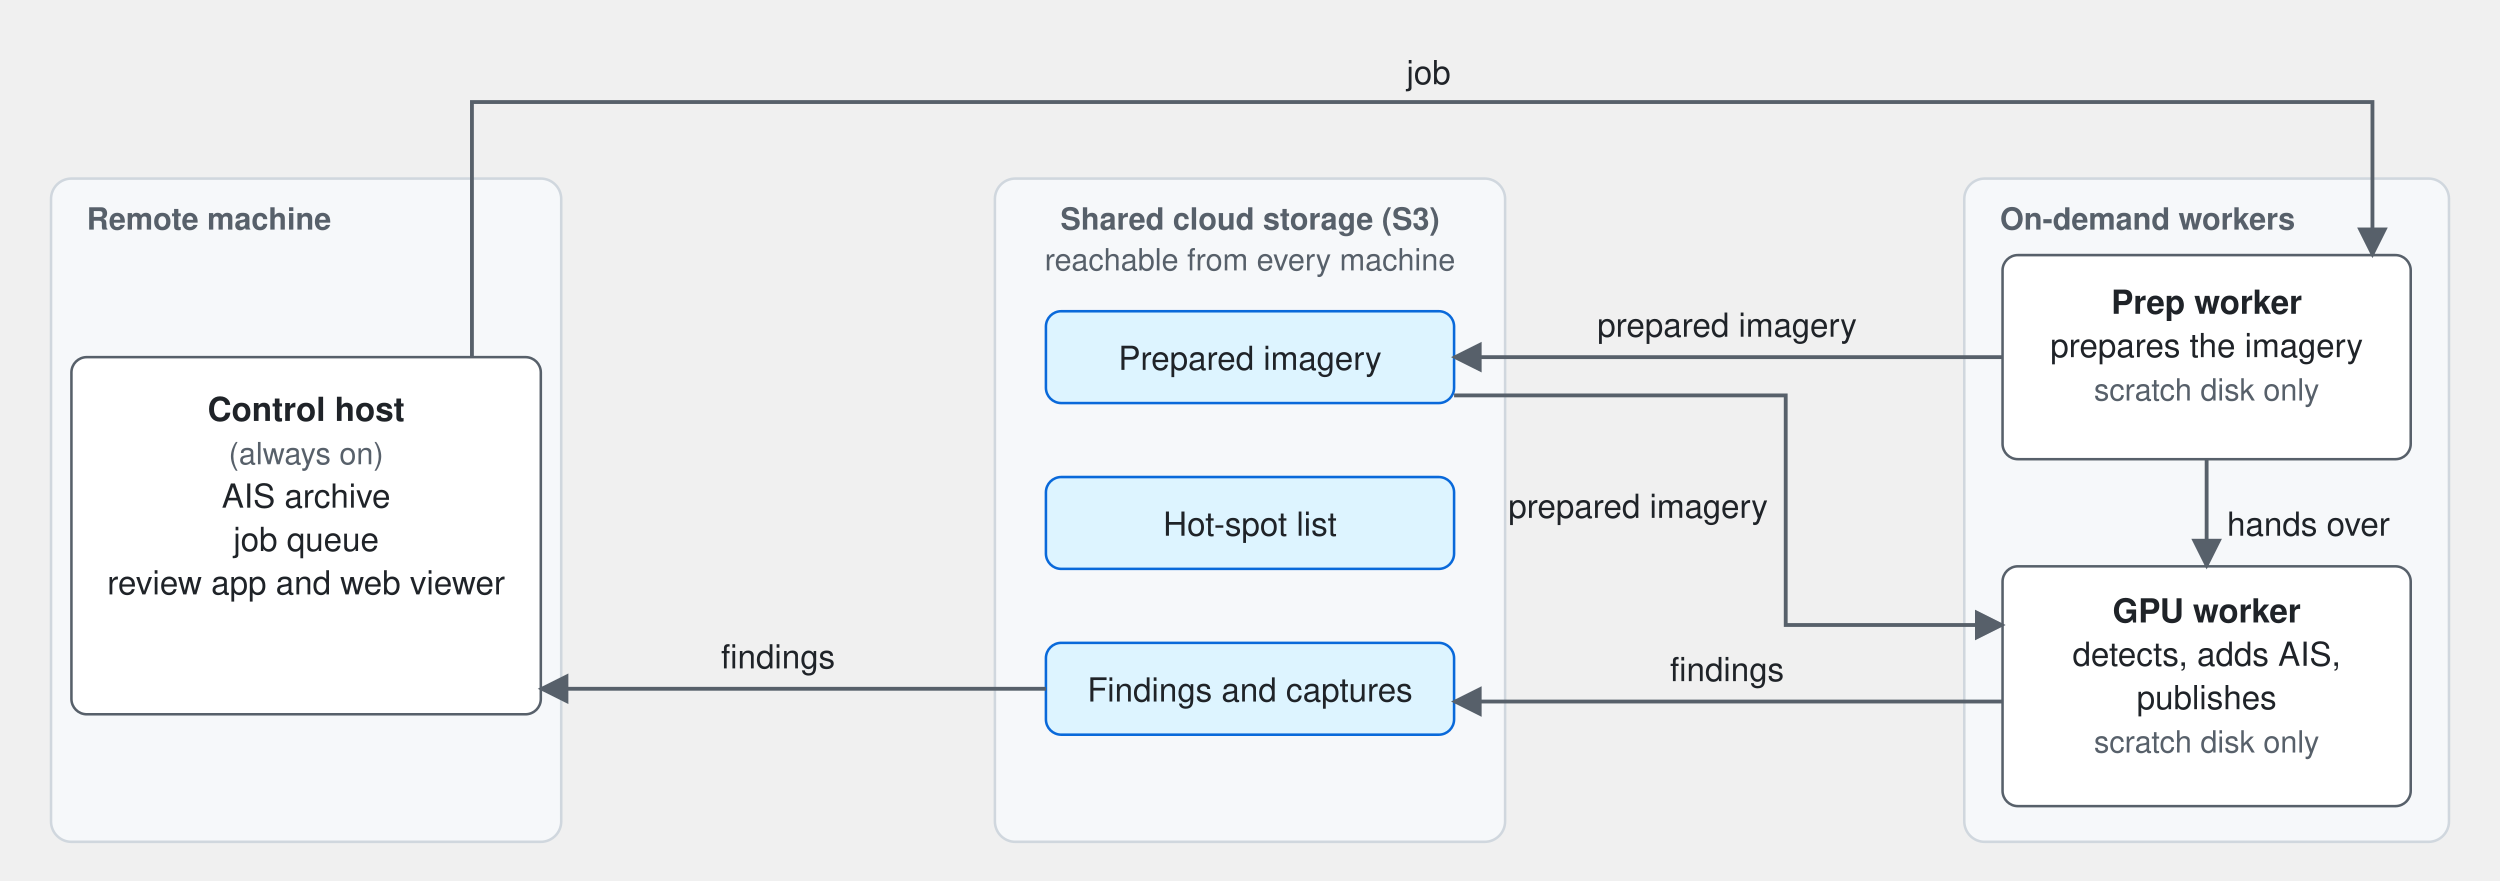
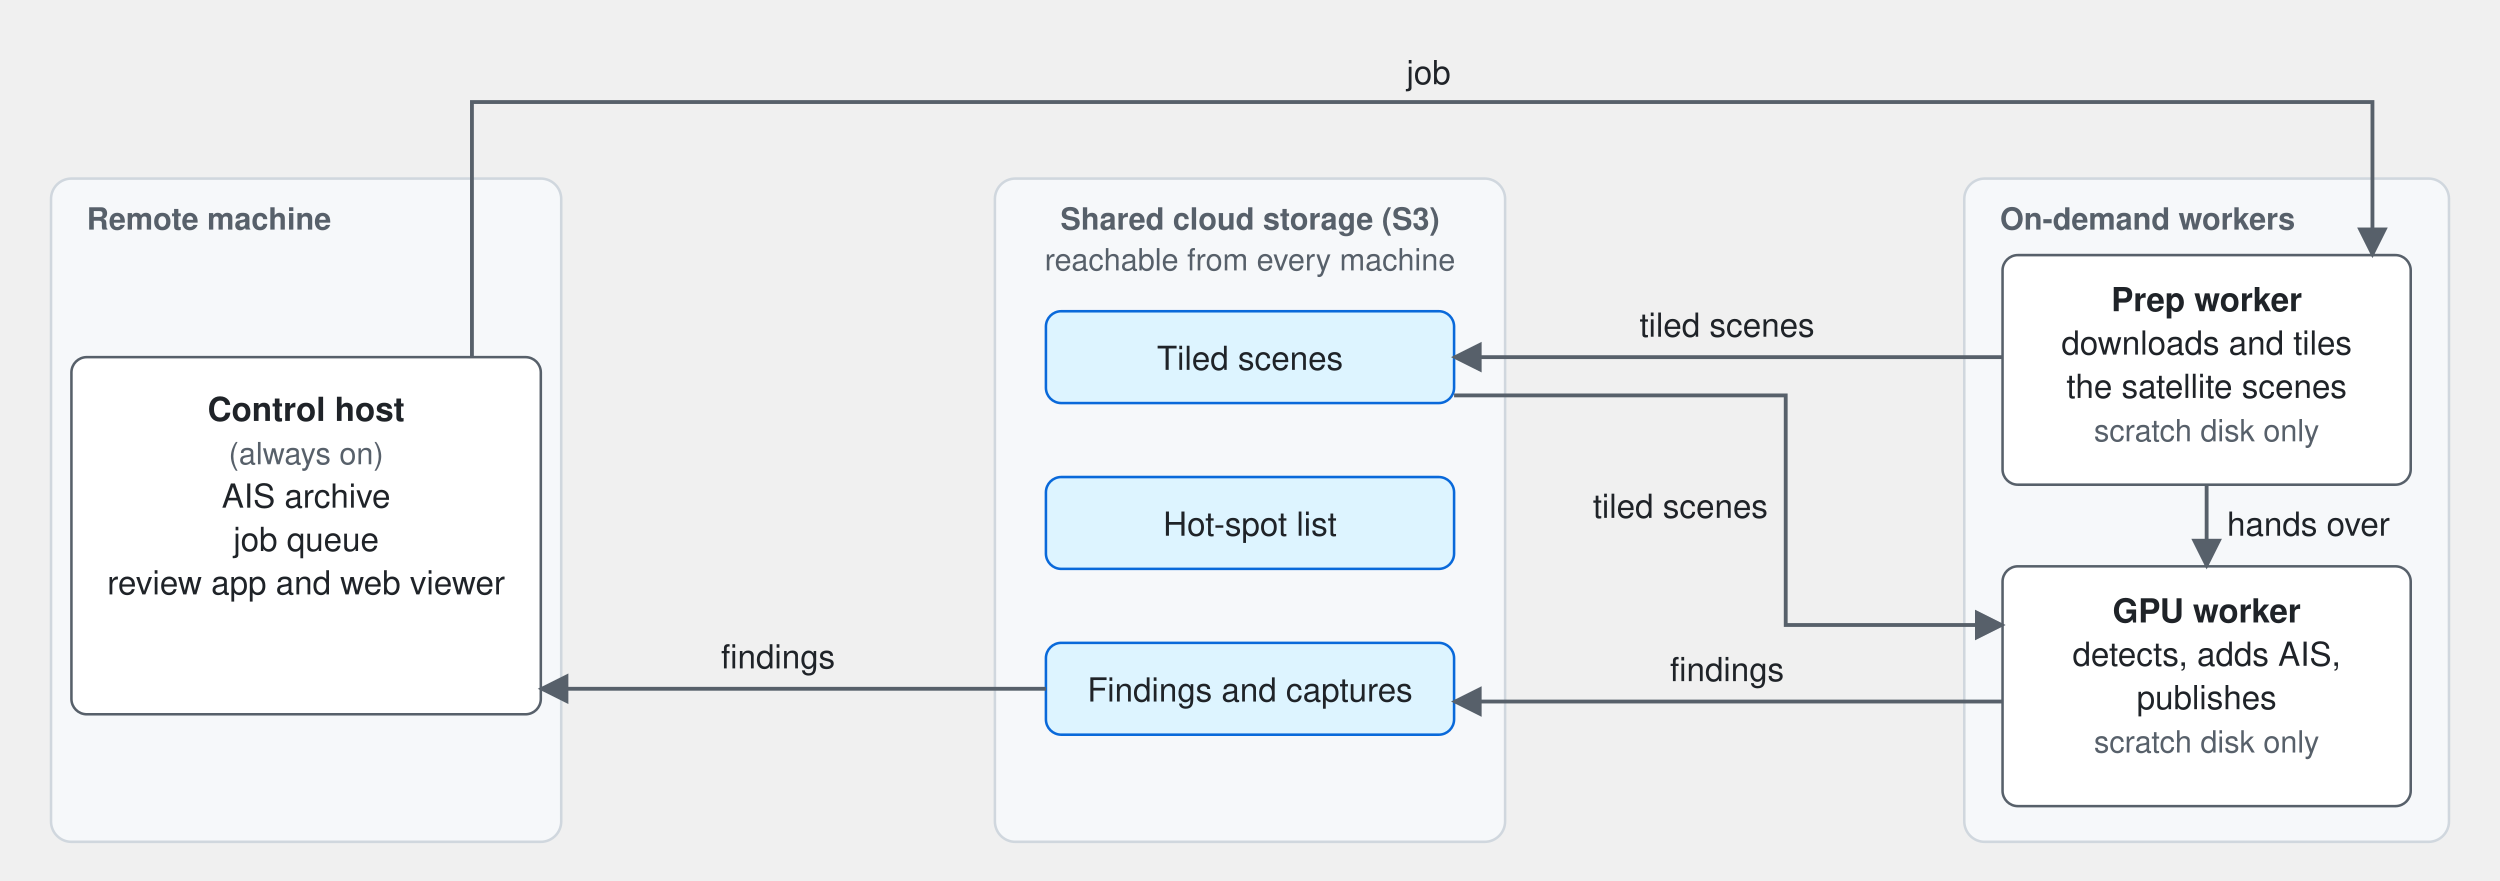
<svg xmlns="http://www.w3.org/2000/svg" width="980" height="345" viewBox="0 0 980 345" role="img" aria-labelledby="t d">
  <style>
text { font: 13px -apple-system, "Segoe UI", Helvetica, Arial, sans-serif; fill: #1f2328; }
.bold { font-weight: 600; }
.muted { fill: #57606a; font-size: 12px; }
.panel { fill: #f6f8fa; stroke: #d0d7de; }
.box { fill: #ffffff; stroke: #57606a; }
.item { fill: #ddf4ff; stroke: #0969da; }
.arrow { fill: none; stroke: #57606a; stroke-width: 1.5; marker-end: url(#h); }
.title { font-weight: 600; font-size: 12px; fill: #57606a; }
</style>
  <defs>
    <marker id="h" viewBox="0 0 10 10" refX="9" refY="5" markerWidth="8" markerHeight="8" orient="auto">
      <path d="M0,0 L10,5 L0,10 z" fill="#57606a" />
    </marker>
  </defs>
  <rect class="panel" x="20" y="70" width="200" height="260" rx="8" />
  <text class="title" x="34" y="90">Remote machine</text>
  <rect class="panel" x="390" y="70" width="200" height="260" rx="8" />
  <text class="title" x="490" y="90" text-anchor="middle">Shared cloud storage (S3)</text>
  <text class="muted" x="490" y="106" text-anchor="middle">reachable from every machine</text>
  <rect class="panel" x="770" y="70" width="190" height="260" rx="8" />
  <text class="title" x="784" y="90">On-demand workers</text>
  <rect class="box" x="28" y="140" width="184" height="140" rx="6" />
  <text x="120" y="165" text-anchor="middle" class="bold">Control host</text>
  <text x="120" y="182" text-anchor="middle" class="muted">(always on)</text>
  <text x="120" y="199" text-anchor="middle" class="">AIS archive</text>
  <text x="120" y="216" text-anchor="middle" class="">job queue</text>
  <text x="120" y="233" text-anchor="middle" class="">review app and web viewer</text>
  <rect class="item" x="410" y="122" width="160" height="36" rx="6" />
-   <text x="490" y="145" text-anchor="middle">Prepared imagery</text>
+   <text x="490" y="145" text-anchor="middle">Tiled scenes</text>
  <rect class="item" x="410" y="187" width="160" height="36" rx="6" />
  <text x="490" y="210" text-anchor="middle">Hot-spot list</text>
  <rect class="item" x="410" y="252" width="160" height="36" rx="6" />
  <text x="490" y="275" text-anchor="middle">Findings and captures</text>
-   <rect class="box" x="785" y="100" width="160" height="80" rx="6" />
-   <text x="865" y="123" text-anchor="middle" class="bold">Prep worker</text>
-   <text x="865" y="140" text-anchor="middle" class="">prepares the imagery</text>
-   <text x="865" y="157" text-anchor="middle" class="muted">scratch disk only</text>
+   <rect class="box" x="785" y="100" width="160" height="90" rx="6" />
+   <text x="865" y="122" text-anchor="middle" class="bold">Prep worker</text>
+   <text x="865" y="139" text-anchor="middle" class="">downloads and tiles</text>
+   <text x="865" y="156" text-anchor="middle" class="">the satellite scenes</text>
+   <text x="865" y="173" text-anchor="middle" class="muted">scratch disk only</text>
  <rect class="box" x="785" y="222" width="160" height="94" rx="6" />
  <text x="865" y="244" text-anchor="middle" class="bold">GPU worker</text>
  <text x="865" y="261" text-anchor="middle" class="">detects, adds AIS,</text>
  <text x="865" y="278" text-anchor="middle" class="">publishes</text>
  <text x="865" y="295" text-anchor="middle" class="muted">scratch disk only</text>
  <path class="arrow" d="M185,140 V40 H930 V100" />
  <text x="560" y="33" text-anchor="middle">job</text>
  <path class="arrow" d="M785,140 H570" />
-   <text x="677" y="132" text-anchor="middle">prepared imagery</text>
-   <path class="arrow" d="M865,180 V222" />
+   <text x="677" y="132" text-anchor="middle">tiled scenes</text>
+   <path class="arrow" d="M865,190 V222" />
  <text x="873" y="210">hands over</text>
  <path class="arrow" d="M570,155 H700 V245 H785" />
-   <text x="693" y="203" text-anchor="end">prepared imagery</text>
+   <text x="693" y="203" text-anchor="end">tiled scenes</text>
  <path class="arrow" d="M785,275 H570" />
  <text x="677" y="267" text-anchor="middle">findings</text>
  <path class="arrow" d="M410,270 H212" />
  <text x="305" y="262" text-anchor="middle">findings</text>
</svg>
